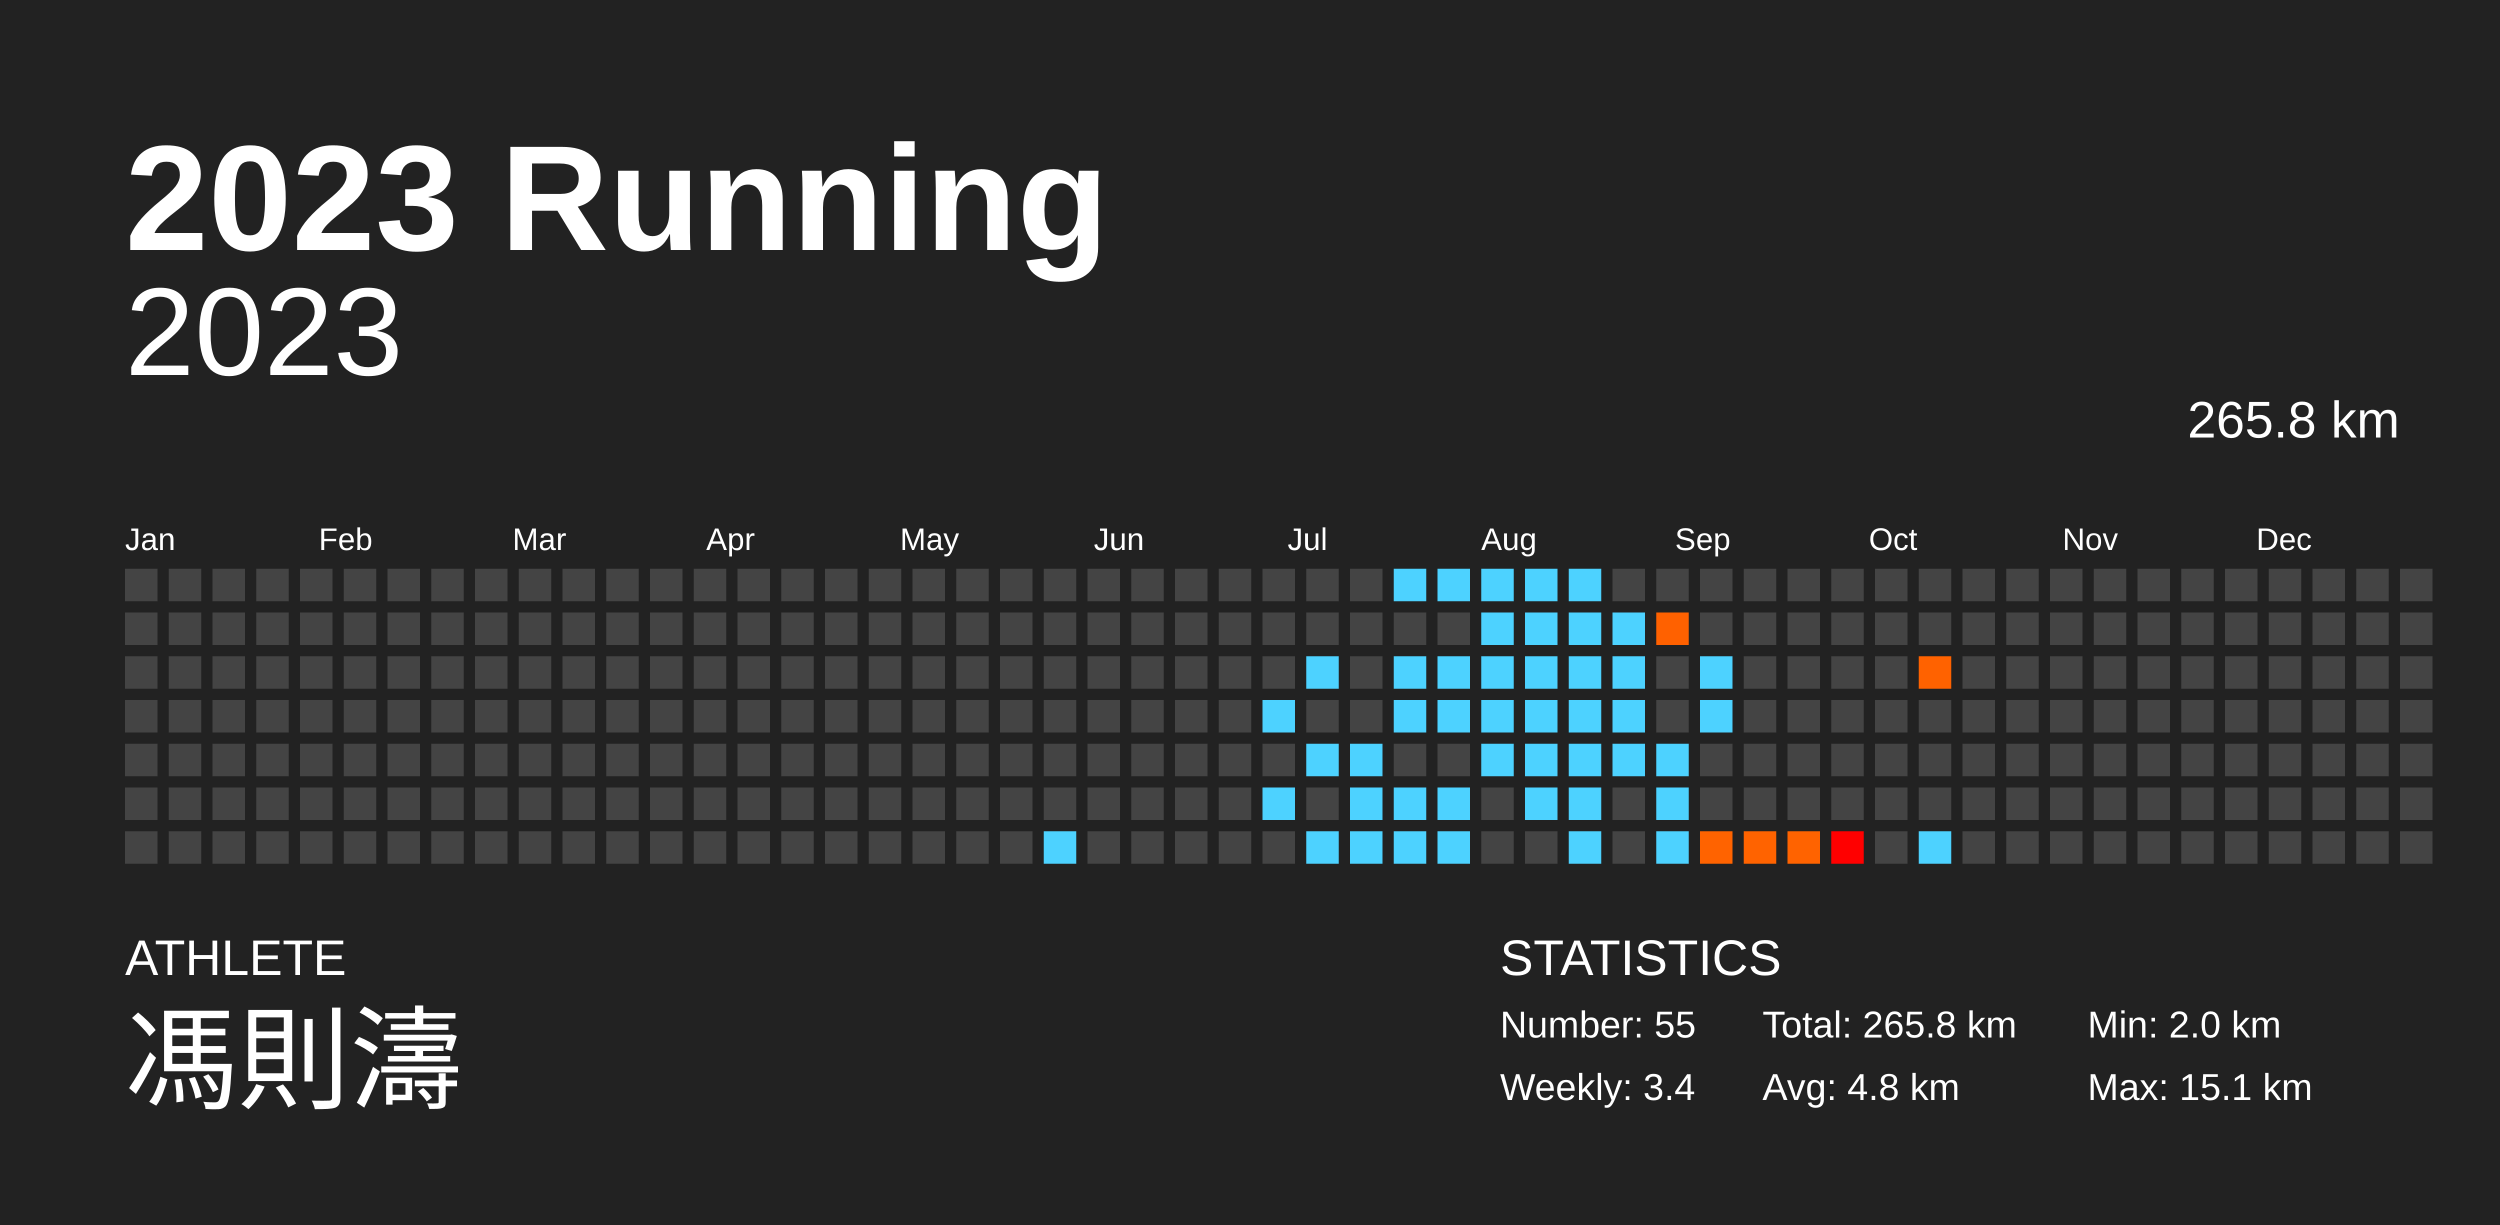
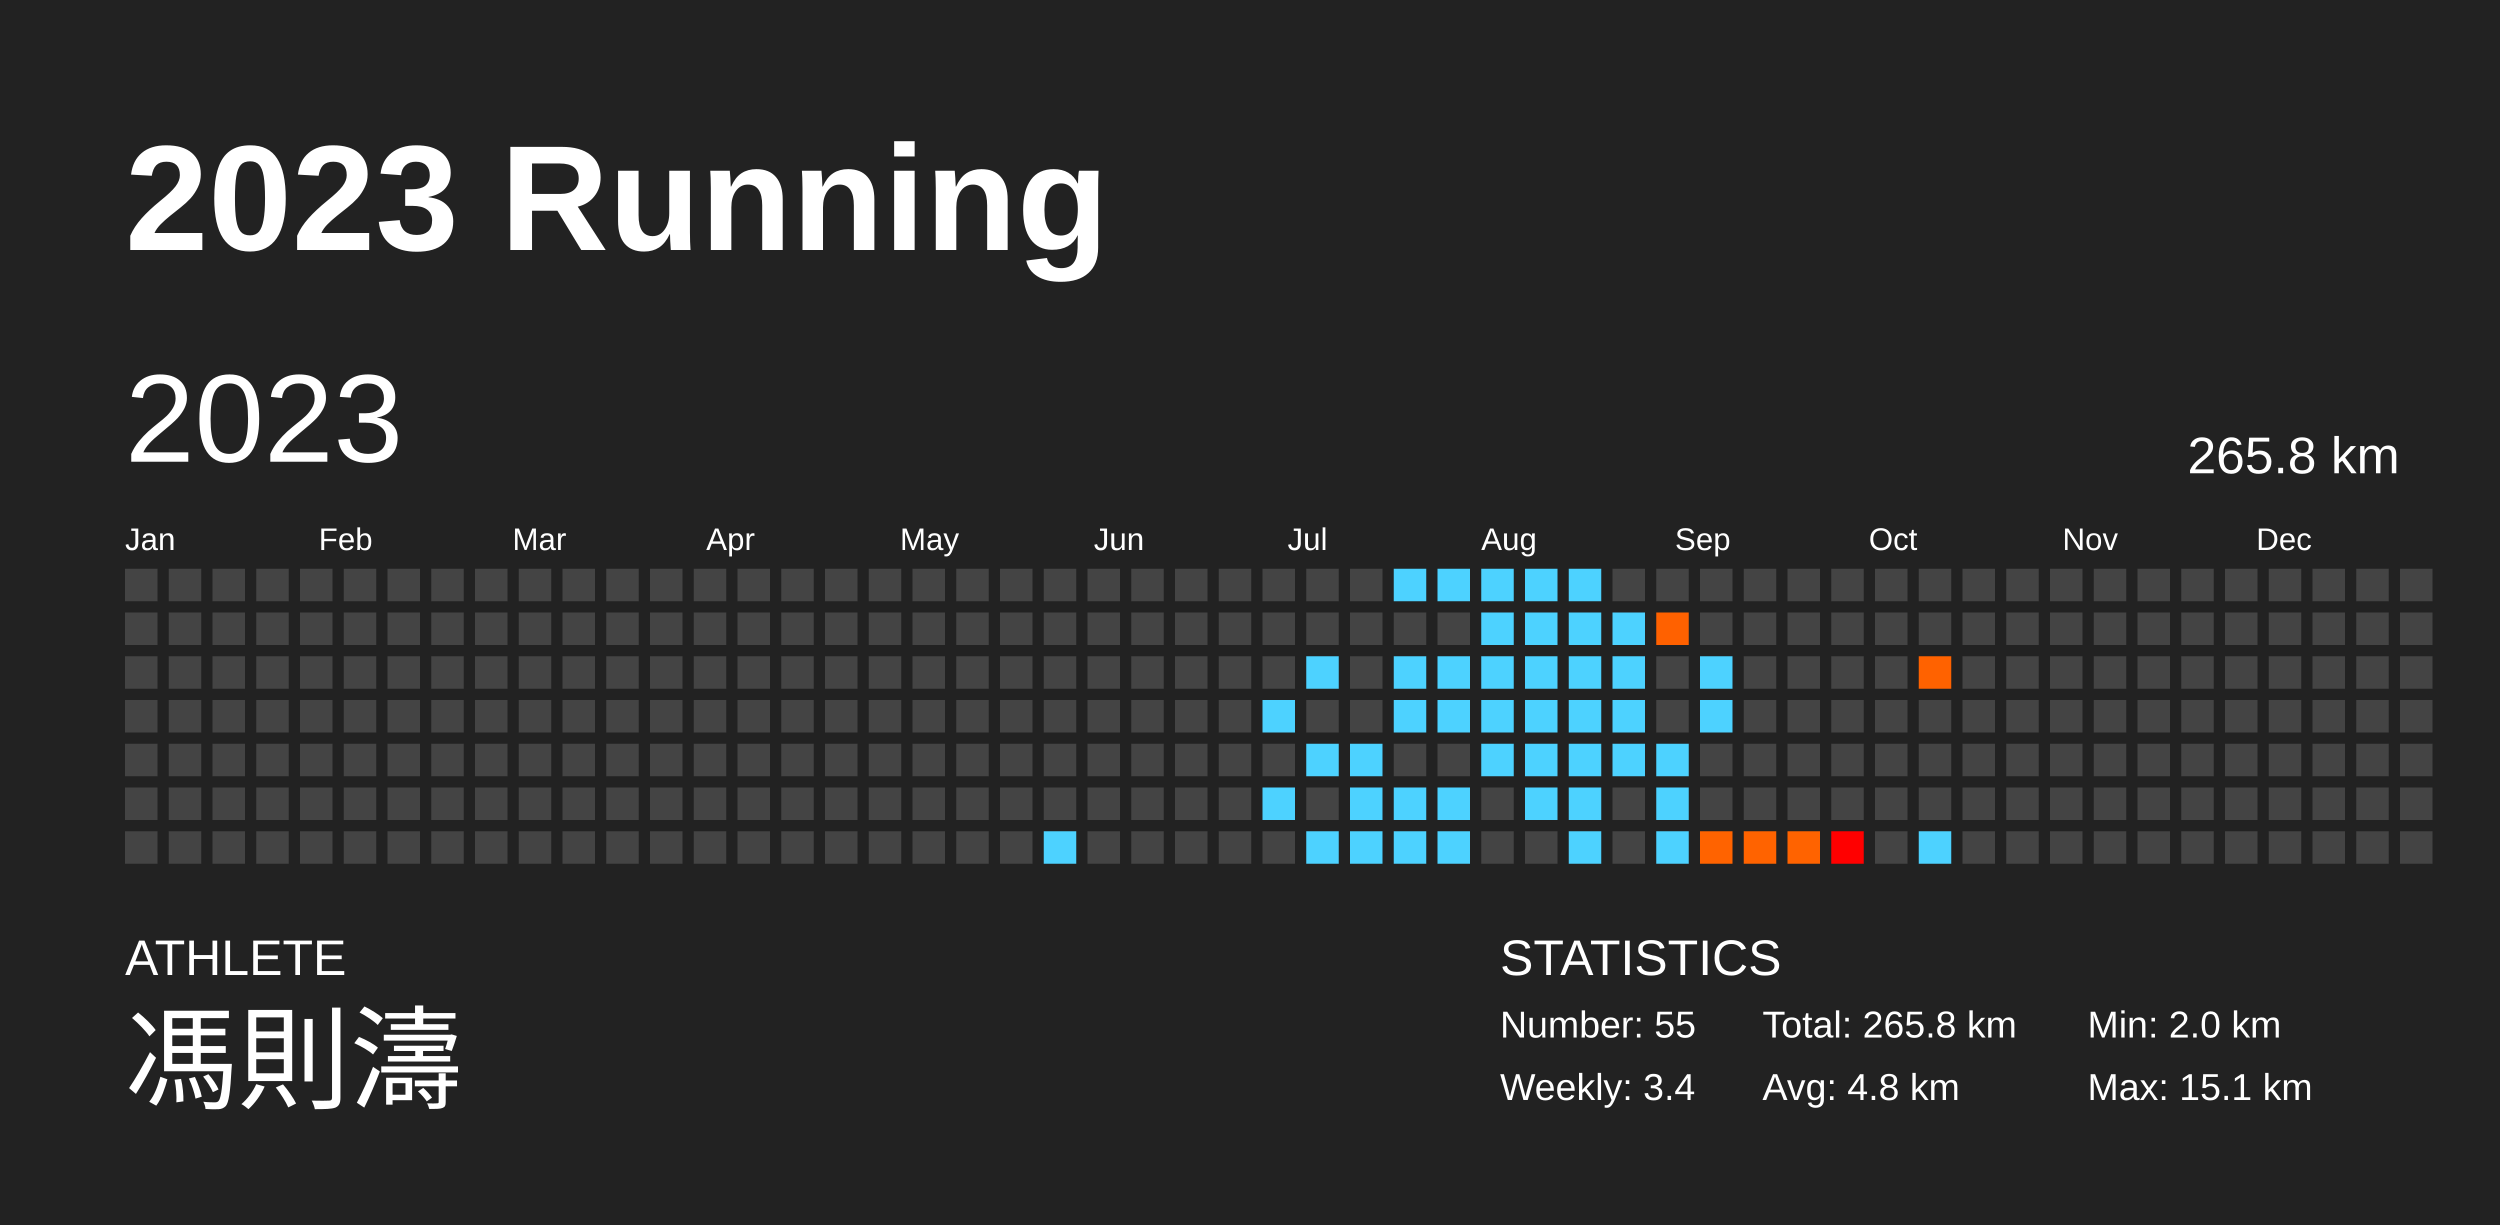
<svg xmlns="http://www.w3.org/2000/svg" baseProfile="full" height="98mm" version="1.1" viewBox="0,0,200,98" width="200mm">
  <defs />
  <rect fill="#222222" height="98" width="200" x="0" y="0" />
  <text fill="#FFFFFF" style="font-size:12px; font-family:Arial; font-weight:bold;" x="10" y="20">2023 Running</text>
  <text fill="#FFFFFF" style="font-size:4px; font-family:Arial" x="10" y="78">ATHLETE</text>
  <text fill="#FFFFFF" style="font-size:9px; font-family:Arial" x="10" y="88">馮則濤</text>
  <text fill="#FFFFFF" style="font-size:4px; font-family:Arial" x="120" y="78">STATISTICS</text>
  <text fill="#FFFFFF" style="font-size:3px; font-family:Arial" x="120" y="83">Number: 55</text>
  <text fill="#FFFFFF" style="font-size:3px; font-family:Arial" x="120" y="88">Weekly: 3.4</text>
  <text fill="#FFFFFF" style="font-size:3px; font-family:Arial" x="141" y="83">Total: 265.8 km</text>
  <text fill="#FFFFFF" style="font-size:3px; font-family:Arial" x="141" y="88">Avg: 4.8 km</text>
  <text fill="#FFFFFF" style="font-size:3px; font-family:Arial" x="167" y="83">Min: 2.0 km</text>
  <text fill="#FFFFFF" style="font-size:3px; font-family:Arial" x="167" y="88">Max: 15.1 km</text>
-   <text alignment-baseline="hanging" fill="#FFFFFF" style="font-size:10.0px; font-family:Arial;" x="10" y="30">2023</text>
-   <text alignment-baseline="hanging" fill="#FFFFFF" style="font-size:4.125px; font-family:Arial;" x="175" y="35">265.8 km</text>
+   <text dominant-baseline="hanging" fill="#FFFFFF" style="font-size:10.0px; font-family:Arial;" x="10" y="30">2023</text>
+   <text dominant-baseline="hanging" fill="#FFFFFF" style="font-size:4.125px; font-family:Arial;" x="175" y="35">265.8 km</text>
  <text fill="#FFFFFF" style="font-size:2.5px; font-family:Arial" x="10.0" y="44">Jan</text>
  <text fill="#FFFFFF" style="font-size:2.5px; font-family:Arial" x="25.5" y="44">Feb</text>
  <text fill="#FFFFFF" style="font-size:2.5px; font-family:Arial" x="41.0" y="44">Mar</text>
  <text fill="#FFFFFF" style="font-size:2.5px; font-family:Arial" x="56.5" y="44">Apr</text>
  <text fill="#FFFFFF" style="font-size:2.5px; font-family:Arial" x="72.0" y="44">May</text>
  <text fill="#FFFFFF" style="font-size:2.5px; font-family:Arial" x="87.5" y="44">Jun</text>
  <text fill="#FFFFFF" style="font-size:2.5px; font-family:Arial" x="103.0" y="44">Jul</text>
  <text fill="#FFFFFF" style="font-size:2.5px; font-family:Arial" x="118.5" y="44">Aug</text>
  <text fill="#FFFFFF" style="font-size:2.5px; font-family:Arial" x="134.0" y="44">Sep</text>
  <text fill="#FFFFFF" style="font-size:2.5px; font-family:Arial" x="149.5" y="44">Oct</text>
  <text fill="#FFFFFF" style="font-size:2.5px; font-family:Arial" x="165.0" y="44">Nov</text>
  <text fill="#FFFFFF" style="font-size:2.5px; font-family:Arial" x="180.5" y="44">Dec</text>
  <rect fill="#444444" height="2.6" width="2.6" x="10.0" y="45.5" />
  <rect fill="#444444" height="2.6" width="2.6" x="10.0" y="49.0" />
  <rect fill="#444444" height="2.6" width="2.6" x="10.0" y="52.5" />
  <rect fill="#444444" height="2.6" width="2.6" x="10.0" y="56.0" />
  <rect fill="#444444" height="2.6" width="2.6" x="10.0" y="59.5" />
  <rect fill="#444444" height="2.6" width="2.6" x="10.0" y="63.0" />
  <rect fill="#444444" height="2.6" width="2.6" x="10.0" y="66.5" />
  <rect fill="#444444" height="2.6" width="2.6" x="13.5" y="45.5" />
  <rect fill="#444444" height="2.6" width="2.6" x="13.5" y="49.0" />
  <rect fill="#444444" height="2.6" width="2.6" x="13.5" y="52.5" />
  <rect fill="#444444" height="2.6" width="2.6" x="13.5" y="56.0" />
  <rect fill="#444444" height="2.6" width="2.6" x="13.5" y="59.5" />
  <rect fill="#444444" height="2.6" width="2.6" x="13.5" y="63.0" />
  <rect fill="#444444" height="2.6" width="2.6" x="13.5" y="66.5" />
  <rect fill="#444444" height="2.6" width="2.6" x="17.0" y="45.5" />
  <rect fill="#444444" height="2.6" width="2.6" x="17.0" y="49.0" />
  <rect fill="#444444" height="2.6" width="2.6" x="17.0" y="52.5" />
  <rect fill="#444444" height="2.6" width="2.6" x="17.0" y="56.0" />
  <rect fill="#444444" height="2.6" width="2.6" x="17.0" y="59.5" />
  <rect fill="#444444" height="2.6" width="2.6" x="17.0" y="63.0" />
  <rect fill="#444444" height="2.6" width="2.6" x="17.0" y="66.5" />
  <rect fill="#444444" height="2.6" width="2.6" x="20.5" y="45.5" />
  <rect fill="#444444" height="2.6" width="2.6" x="20.5" y="49.0" />
  <rect fill="#444444" height="2.6" width="2.6" x="20.5" y="52.5" />
  <rect fill="#444444" height="2.6" width="2.6" x="20.5" y="56.0" />
  <rect fill="#444444" height="2.6" width="2.6" x="20.5" y="59.5" />
  <rect fill="#444444" height="2.6" width="2.6" x="20.5" y="63.0" />
  <rect fill="#444444" height="2.6" width="2.6" x="20.5" y="66.5" />
  <rect fill="#444444" height="2.6" width="2.6" x="24.0" y="45.5" />
  <rect fill="#444444" height="2.6" width="2.6" x="24.0" y="49.0" />
  <rect fill="#444444" height="2.6" width="2.6" x="24.0" y="52.5" />
  <rect fill="#444444" height="2.6" width="2.6" x="24.0" y="56.0" />
  <rect fill="#444444" height="2.6" width="2.6" x="24.0" y="59.5" />
  <rect fill="#444444" height="2.6" width="2.6" x="24.0" y="63.0" />
  <rect fill="#444444" height="2.6" width="2.6" x="24.0" y="66.5" />
  <rect fill="#444444" height="2.6" width="2.6" x="27.5" y="45.5" />
  <rect fill="#444444" height="2.6" width="2.6" x="27.5" y="49.0" />
  <rect fill="#444444" height="2.6" width="2.6" x="27.5" y="52.5" />
  <rect fill="#444444" height="2.6" width="2.6" x="27.5" y="56.0" />
  <rect fill="#444444" height="2.6" width="2.6" x="27.5" y="59.5" />
  <rect fill="#444444" height="2.6" width="2.6" x="27.5" y="63.0" />
  <rect fill="#444444" height="2.6" width="2.6" x="27.5" y="66.5" />
  <rect fill="#444444" height="2.6" width="2.6" x="31.0" y="45.5" />
  <rect fill="#444444" height="2.6" width="2.6" x="31.0" y="49.0" />
  <rect fill="#444444" height="2.6" width="2.6" x="31.0" y="52.5" />
  <rect fill="#444444" height="2.6" width="2.6" x="31.0" y="56.0" />
  <rect fill="#444444" height="2.6" width="2.6" x="31.0" y="59.5" />
  <rect fill="#444444" height="2.6" width="2.6" x="31.0" y="63.0" />
  <rect fill="#444444" height="2.6" width="2.6" x="31.0" y="66.5" />
  <rect fill="#444444" height="2.6" width="2.6" x="34.5" y="45.5" />
  <rect fill="#444444" height="2.6" width="2.6" x="34.5" y="49.0" />
  <rect fill="#444444" height="2.6" width="2.6" x="34.5" y="52.5" />
  <rect fill="#444444" height="2.6" width="2.6" x="34.5" y="56.0" />
  <rect fill="#444444" height="2.6" width="2.6" x="34.5" y="59.5" />
  <rect fill="#444444" height="2.6" width="2.6" x="34.5" y="63.0" />
  <rect fill="#444444" height="2.6" width="2.6" x="34.5" y="66.5" />
  <rect fill="#444444" height="2.6" width="2.6" x="38.0" y="45.5" />
  <rect fill="#444444" height="2.6" width="2.6" x="38.0" y="49.0" />
  <rect fill="#444444" height="2.6" width="2.6" x="38.0" y="52.5" />
  <rect fill="#444444" height="2.6" width="2.6" x="38.0" y="56.0" />
  <rect fill="#444444" height="2.6" width="2.6" x="38.0" y="59.5" />
  <rect fill="#444444" height="2.6" width="2.6" x="38.0" y="63.0" />
  <rect fill="#444444" height="2.6" width="2.6" x="38.0" y="66.5" />
  <rect fill="#444444" height="2.6" width="2.6" x="41.5" y="45.5" />
  <rect fill="#444444" height="2.6" width="2.6" x="41.5" y="49.0" />
  <rect fill="#444444" height="2.6" width="2.6" x="41.5" y="52.5" />
  <rect fill="#444444" height="2.6" width="2.6" x="41.5" y="56.0" />
  <rect fill="#444444" height="2.6" width="2.6" x="41.5" y="59.5" />
  <rect fill="#444444" height="2.6" width="2.6" x="41.5" y="63.0" />
  <rect fill="#444444" height="2.6" width="2.6" x="41.5" y="66.5" />
  <rect fill="#444444" height="2.6" width="2.6" x="45.0" y="45.5" />
  <rect fill="#444444" height="2.6" width="2.6" x="45.0" y="49.0" />
  <rect fill="#444444" height="2.6" width="2.6" x="45.0" y="52.5" />
  <rect fill="#444444" height="2.6" width="2.6" x="45.0" y="56.0" />
  <rect fill="#444444" height="2.6" width="2.6" x="45.0" y="59.5" />
  <rect fill="#444444" height="2.6" width="2.6" x="45.0" y="63.0" />
  <rect fill="#444444" height="2.6" width="2.6" x="45.0" y="66.5" />
  <rect fill="#444444" height="2.6" width="2.6" x="48.5" y="45.5" />
  <rect fill="#444444" height="2.6" width="2.6" x="48.5" y="49.0" />
  <rect fill="#444444" height="2.6" width="2.6" x="48.5" y="52.5" />
  <rect fill="#444444" height="2.6" width="2.6" x="48.5" y="56.0" />
  <rect fill="#444444" height="2.6" width="2.6" x="48.5" y="59.5" />
  <rect fill="#444444" height="2.6" width="2.6" x="48.5" y="63.0" />
  <rect fill="#444444" height="2.6" width="2.6" x="48.5" y="66.5" />
  <rect fill="#444444" height="2.6" width="2.6" x="52.0" y="45.5" />
  <rect fill="#444444" height="2.6" width="2.6" x="52.0" y="49.0" />
  <rect fill="#444444" height="2.6" width="2.6" x="52.0" y="52.5" />
  <rect fill="#444444" height="2.6" width="2.6" x="52.0" y="56.0" />
  <rect fill="#444444" height="2.6" width="2.6" x="52.0" y="59.5" />
  <rect fill="#444444" height="2.6" width="2.6" x="52.0" y="63.0" />
  <rect fill="#444444" height="2.6" width="2.6" x="52.0" y="66.5" />
  <rect fill="#444444" height="2.6" width="2.6" x="55.5" y="45.5" />
  <rect fill="#444444" height="2.6" width="2.6" x="55.5" y="49.0" />
  <rect fill="#444444" height="2.6" width="2.6" x="55.5" y="52.5" />
  <rect fill="#444444" height="2.6" width="2.6" x="55.5" y="56.0" />
  <rect fill="#444444" height="2.6" width="2.6" x="55.5" y="59.5" />
  <rect fill="#444444" height="2.6" width="2.6" x="55.5" y="63.0" />
  <rect fill="#444444" height="2.6" width="2.6" x="55.5" y="66.5" />
  <rect fill="#444444" height="2.6" width="2.6" x="59.0" y="45.5" />
  <rect fill="#444444" height="2.6" width="2.6" x="59.0" y="49.0" />
  <rect fill="#444444" height="2.6" width="2.6" x="59.0" y="52.5" />
  <rect fill="#444444" height="2.6" width="2.6" x="59.0" y="56.0" />
  <rect fill="#444444" height="2.6" width="2.6" x="59.0" y="59.5" />
  <rect fill="#444444" height="2.6" width="2.6" x="59.0" y="63.0" />
  <rect fill="#444444" height="2.6" width="2.6" x="59.0" y="66.5" />
  <rect fill="#444444" height="2.6" width="2.6" x="62.5" y="45.5" />
  <rect fill="#444444" height="2.6" width="2.6" x="62.5" y="49.0" />
  <rect fill="#444444" height="2.6" width="2.6" x="62.5" y="52.5" />
  <rect fill="#444444" height="2.6" width="2.6" x="62.5" y="56.0" />
  <rect fill="#444444" height="2.6" width="2.6" x="62.5" y="59.5" />
  <rect fill="#444444" height="2.6" width="2.6" x="62.5" y="63.0" />
  <rect fill="#444444" height="2.6" width="2.6" x="62.5" y="66.5" />
  <rect fill="#444444" height="2.6" width="2.6" x="66.0" y="45.5" />
  <rect fill="#444444" height="2.6" width="2.6" x="66.0" y="49.0" />
  <rect fill="#444444" height="2.6" width="2.6" x="66.0" y="52.5" />
  <rect fill="#444444" height="2.6" width="2.6" x="66.0" y="56.0" />
  <rect fill="#444444" height="2.6" width="2.6" x="66.0" y="59.5" />
  <rect fill="#444444" height="2.6" width="2.6" x="66.0" y="63.0" />
  <rect fill="#444444" height="2.6" width="2.6" x="66.0" y="66.5" />
  <rect fill="#444444" height="2.6" width="2.6" x="69.5" y="45.5" />
  <rect fill="#444444" height="2.6" width="2.6" x="69.5" y="49.0" />
  <rect fill="#444444" height="2.6" width="2.6" x="69.5" y="52.5" />
  <rect fill="#444444" height="2.6" width="2.6" x="69.5" y="56.0" />
  <rect fill="#444444" height="2.6" width="2.6" x="69.5" y="59.5" />
  <rect fill="#444444" height="2.6" width="2.6" x="69.5" y="63.0" />
  <rect fill="#444444" height="2.6" width="2.6" x="69.5" y="66.5" />
  <rect fill="#444444" height="2.6" width="2.6" x="73.0" y="45.5" />
  <rect fill="#444444" height="2.6" width="2.6" x="73.0" y="49.0" />
  <rect fill="#444444" height="2.6" width="2.6" x="73.0" y="52.5" />
  <rect fill="#444444" height="2.6" width="2.6" x="73.0" y="56.0" />
  <rect fill="#444444" height="2.6" width="2.6" x="73.0" y="59.5" />
  <rect fill="#444444" height="2.6" width="2.6" x="73.0" y="63.0" />
  <rect fill="#444444" height="2.6" width="2.6" x="73.0" y="66.5" />
  <rect fill="#444444" height="2.6" width="2.6" x="76.5" y="45.5" />
  <rect fill="#444444" height="2.6" width="2.6" x="76.5" y="49.0" />
  <rect fill="#444444" height="2.6" width="2.6" x="76.5" y="52.5" />
  <rect fill="#444444" height="2.6" width="2.6" x="76.5" y="56.0" />
  <rect fill="#444444" height="2.6" width="2.6" x="76.5" y="59.5" />
  <rect fill="#444444" height="2.6" width="2.6" x="76.5" y="63.0" />
  <rect fill="#444444" height="2.6" width="2.6" x="76.5" y="66.5" />
  <rect fill="#444444" height="2.6" width="2.6" x="80.0" y="45.5" />
  <rect fill="#444444" height="2.6" width="2.6" x="80.0" y="49.0" />
  <rect fill="#444444" height="2.6" width="2.6" x="80.0" y="52.5" />
  <rect fill="#444444" height="2.6" width="2.6" x="80.0" y="56.0" />
  <rect fill="#444444" height="2.6" width="2.6" x="80.0" y="59.5" />
  <rect fill="#444444" height="2.6" width="2.6" x="80.0" y="63.0" />
  <rect fill="#444444" height="2.6" width="2.6" x="80.0" y="66.5" />
  <rect fill="#444444" height="2.6" width="2.6" x="83.5" y="45.5" />
  <rect fill="#444444" height="2.6" width="2.6" x="83.5" y="49.0" />
  <rect fill="#444444" height="2.6" width="2.6" x="83.5" y="52.5" />
  <rect fill="#444444" height="2.6" width="2.6" x="83.5" y="56.0" />
  <rect fill="#444444" height="2.6" width="2.6" x="83.5" y="59.5" />
  <rect fill="#444444" height="2.6" width="2.6" x="83.5" y="63.0" />
  <rect fill="#4dd2ff" height="2.6" width="2.6" x="83.5" y="66.5" />
  <rect fill="#444444" height="2.6" width="2.6" x="87.0" y="45.5" />
  <rect fill="#444444" height="2.6" width="2.6" x="87.0" y="49.0" />
  <rect fill="#444444" height="2.6" width="2.6" x="87.0" y="52.5" />
  <rect fill="#444444" height="2.6" width="2.6" x="87.0" y="56.0" />
  <rect fill="#444444" height="2.6" width="2.6" x="87.0" y="59.5" />
  <rect fill="#444444" height="2.6" width="2.6" x="87.0" y="63.0" />
  <rect fill="#444444" height="2.6" width="2.6" x="87.0" y="66.5" />
  <rect fill="#444444" height="2.6" width="2.6" x="90.5" y="45.5" />
  <rect fill="#444444" height="2.6" width="2.6" x="90.5" y="49.0" />
  <rect fill="#444444" height="2.6" width="2.6" x="90.5" y="52.5" />
  <rect fill="#444444" height="2.6" width="2.6" x="90.5" y="56.0" />
  <rect fill="#444444" height="2.6" width="2.6" x="90.5" y="59.5" />
  <rect fill="#444444" height="2.6" width="2.6" x="90.5" y="63.0" />
  <rect fill="#444444" height="2.6" width="2.6" x="90.5" y="66.5" />
  <rect fill="#444444" height="2.6" width="2.6" x="94.0" y="45.5" />
  <rect fill="#444444" height="2.6" width="2.6" x="94.0" y="49.0" />
  <rect fill="#444444" height="2.6" width="2.6" x="94.0" y="52.5" />
  <rect fill="#444444" height="2.6" width="2.6" x="94.0" y="56.0" />
  <rect fill="#444444" height="2.6" width="2.6" x="94.0" y="59.5" />
  <rect fill="#444444" height="2.6" width="2.6" x="94.0" y="63.0" />
  <rect fill="#444444" height="2.6" width="2.6" x="94.0" y="66.5" />
  <rect fill="#444444" height="2.6" width="2.6" x="97.5" y="45.5" />
  <rect fill="#444444" height="2.6" width="2.6" x="97.5" y="49.0" />
  <rect fill="#444444" height="2.6" width="2.6" x="97.5" y="52.5" />
  <rect fill="#444444" height="2.6" width="2.6" x="97.5" y="56.0" />
  <rect fill="#444444" height="2.6" width="2.6" x="97.5" y="59.5" />
  <rect fill="#444444" height="2.6" width="2.6" x="97.5" y="63.0" />
  <rect fill="#444444" height="2.6" width="2.6" x="97.5" y="66.5" />
  <rect fill="#444444" height="2.6" width="2.6" x="101.0" y="45.5" />
  <rect fill="#444444" height="2.6" width="2.6" x="101.0" y="49.0" />
  <rect fill="#444444" height="2.6" width="2.6" x="101.0" y="52.5" />
  <rect fill="#4dd2ff" height="2.6" width="2.6" x="101.0" y="56.0" />
  <rect fill="#444444" height="2.6" width="2.6" x="101.0" y="59.5" />
  <rect fill="#4dd2ff" height="2.6" width="2.6" x="101.0" y="63.0" />
  <rect fill="#444444" height="2.6" width="2.6" x="101.0" y="66.5" />
  <rect fill="#444444" height="2.6" width="2.6" x="104.5" y="45.5" />
  <rect fill="#444444" height="2.6" width="2.6" x="104.5" y="49.0" />
  <rect fill="#4dd2ff" height="2.6" width="2.6" x="104.5" y="52.5" />
  <rect fill="#444444" height="2.6" width="2.6" x="104.5" y="56.0" />
  <rect fill="#4dd2ff" height="2.6" width="2.6" x="104.5" y="59.5" />
  <rect fill="#444444" height="2.6" width="2.6" x="104.5" y="63.0" />
  <rect fill="#4dd2ff" height="2.6" width="2.6" x="104.5" y="66.5" />
  <rect fill="#444444" height="2.6" width="2.6" x="108.0" y="45.5" />
  <rect fill="#444444" height="2.6" width="2.6" x="108.0" y="49.0" />
  <rect fill="#444444" height="2.6" width="2.6" x="108.0" y="52.5" />
  <rect fill="#444444" height="2.6" width="2.6" x="108.0" y="56.0" />
  <rect fill="#4dd2ff" height="2.6" width="2.6" x="108.0" y="59.5" />
  <rect fill="#4dd2ff" height="2.6" width="2.6" x="108.0" y="63.0" />
  <rect fill="#4dd2ff" height="2.6" width="2.6" x="108.0" y="66.5" />
  <rect fill="#4dd2ff" height="2.6" width="2.6" x="111.5" y="45.5" />
  <rect fill="#444444" height="2.6" width="2.6" x="111.5" y="49.0" />
  <rect fill="#4dd2ff" height="2.6" width="2.6" x="111.5" y="52.5" />
  <rect fill="#4dd2ff" height="2.6" width="2.6" x="111.5" y="56.0" />
  <rect fill="#444444" height="2.6" width="2.6" x="111.5" y="59.5" />
  <rect fill="#4dd2ff" height="2.6" width="2.6" x="111.5" y="63.0" />
  <rect fill="#4dd2ff" height="2.6" width="2.6" x="111.5" y="66.5" />
  <rect fill="#4dd2ff" height="2.6" width="2.6" x="115.0" y="45.5" />
  <rect fill="#444444" height="2.6" width="2.6" x="115.0" y="49.0" />
  <rect fill="#4dd2ff" height="2.6" width="2.6" x="115.0" y="52.5" />
  <rect fill="#4dd2ff" height="2.6" width="2.6" x="115.0" y="56.0" />
  <rect fill="#444444" height="2.6" width="2.6" x="115.0" y="59.5" />
  <rect fill="#4dd2ff" height="2.6" width="2.6" x="115.0" y="63.0" />
  <rect fill="#4dd2ff" height="2.6" width="2.6" x="115.0" y="66.5" />
  <rect fill="#4dd2ff" height="2.6" width="2.6" x="118.5" y="45.5" />
  <rect fill="#4dd2ff" height="2.6" width="2.6" x="118.5" y="49.0" />
  <rect fill="#4dd2ff" height="2.6" width="2.6" x="118.5" y="52.5" />
  <rect fill="#4dd2ff" height="2.6" width="2.6" x="118.5" y="56.0" />
  <rect fill="#4dd2ff" height="2.6" width="2.6" x="118.5" y="59.5" />
  <rect fill="#444444" height="2.6" width="2.6" x="118.5" y="63.0" />
  <rect fill="#444444" height="2.6" width="2.6" x="118.5" y="66.5" />
  <rect fill="#4dd2ff" height="2.6" width="2.6" x="122.0" y="45.5" />
  <rect fill="#4dd2ff" height="2.6" width="2.6" x="122.0" y="49.0" />
  <rect fill="#4dd2ff" height="2.6" width="2.6" x="122.0" y="52.5" />
  <rect fill="#4dd2ff" height="2.6" width="2.6" x="122.0" y="56.0" />
  <rect fill="#4dd2ff" height="2.6" width="2.6" x="122.0" y="59.5" />
  <rect fill="#4dd2ff" height="2.6" width="2.6" x="122.0" y="63.0" />
  <rect fill="#444444" height="2.6" width="2.6" x="122.0" y="66.5" />
  <rect fill="#4dd2ff" height="2.6" width="2.6" x="125.5" y="45.5" />
  <rect fill="#4dd2ff" height="2.6" width="2.6" x="125.5" y="49.0" />
  <rect fill="#4dd2ff" height="2.6" width="2.6" x="125.5" y="52.5" />
  <rect fill="#4dd2ff" height="2.6" width="2.6" x="125.5" y="56.0" />
  <rect fill="#4dd2ff" height="2.6" width="2.6" x="125.5" y="59.5" />
  <rect fill="#4dd2ff" height="2.6" width="2.6" x="125.5" y="63.0" />
  <rect fill="#4dd2ff" height="2.6" width="2.6" x="125.5" y="66.5" />
  <rect fill="#444444" height="2.6" width="2.6" x="129.0" y="45.5" />
  <rect fill="#4dd2ff" height="2.6" width="2.6" x="129.0" y="49.0" />
  <rect fill="#4dd2ff" height="2.6" width="2.6" x="129.0" y="52.5" />
  <rect fill="#4dd2ff" height="2.6" width="2.6" x="129.0" y="56.0" />
  <rect fill="#4dd2ff" height="2.6" width="2.6" x="129.0" y="59.5" />
  <rect fill="#444444" height="2.6" width="2.6" x="129.0" y="63.0" />
  <rect fill="#444444" height="2.6" width="2.6" x="129.0" y="66.5" />
  <rect fill="#444444" height="2.6" width="2.6" x="132.5" y="45.5" />
  <rect fill="#ff6100" height="2.6" width="2.6" x="132.5" y="49.0" />
  <rect fill="#444444" height="2.6" width="2.6" x="132.5" y="52.5" />
  <rect fill="#444444" height="2.6" width="2.6" x="132.5" y="56.0" />
  <rect fill="#4dd2ff" height="2.6" width="2.6" x="132.5" y="59.5" />
  <rect fill="#4dd2ff" height="2.6" width="2.6" x="132.5" y="63.0" />
  <rect fill="#4dd2ff" height="2.6" width="2.6" x="132.5" y="66.5" />
  <rect fill="#444444" height="2.6" width="2.6" x="136.0" y="45.5" />
  <rect fill="#444444" height="2.6" width="2.6" x="136.0" y="49.0" />
  <rect fill="#4dd2ff" height="2.6" width="2.6" x="136.0" y="52.5" />
  <rect fill="#4dd2ff" height="2.6" width="2.6" x="136.0" y="56.0" />
  <rect fill="#444444" height="2.6" width="2.6" x="136.0" y="59.5" />
  <rect fill="#444444" height="2.6" width="2.6" x="136.0" y="63.0" />
  <rect fill="#ff6300" height="2.6" width="2.6" x="136.0" y="66.5" />
  <rect fill="#444444" height="2.6" width="2.6" x="139.5" y="45.5" />
  <rect fill="#444444" height="2.6" width="2.6" x="139.5" y="49.0" />
  <rect fill="#444444" height="2.6" width="2.6" x="139.5" y="52.5" />
  <rect fill="#444444" height="2.6" width="2.6" x="139.5" y="56.0" />
  <rect fill="#444444" height="2.6" width="2.6" x="139.5" y="59.5" />
  <rect fill="#444444" height="2.6" width="2.6" x="139.5" y="63.0" />
  <rect fill="#ff6300" height="2.6" width="2.6" x="139.5" y="66.5" />
  <rect fill="#444444" height="2.6" width="2.6" x="143.0" y="45.5" />
  <rect fill="#444444" height="2.6" width="2.6" x="143.0" y="49.0" />
  <rect fill="#444444" height="2.6" width="2.6" x="143.0" y="52.5" />
  <rect fill="#444444" height="2.6" width="2.6" x="143.0" y="56.0" />
  <rect fill="#444444" height="2.6" width="2.6" x="143.0" y="59.5" />
  <rect fill="#444444" height="2.6" width="2.6" x="143.0" y="63.0" />
  <rect fill="#ff6300" height="2.6" width="2.6" x="143.0" y="66.5" />
  <rect fill="#444444" height="2.6" width="2.6" x="146.5" y="45.5" />
  <rect fill="#444444" height="2.6" width="2.6" x="146.5" y="49.0" />
  <rect fill="#444444" height="2.6" width="2.6" x="146.5" y="52.5" />
  <rect fill="#444444" height="2.6" width="2.6" x="146.5" y="56.0" />
  <rect fill="#444444" height="2.6" width="2.6" x="146.5" y="59.5" />
  <rect fill="#444444" height="2.6" width="2.6" x="146.5" y="63.0" />
  <rect fill="#ff0000" height="2.6" width="2.6" x="146.5" y="66.5" />
  <rect fill="#444444" height="2.6" width="2.6" x="150.0" y="45.5" />
  <rect fill="#444444" height="2.6" width="2.6" x="150.0" y="49.0" />
  <rect fill="#444444" height="2.6" width="2.6" x="150.0" y="52.5" />
  <rect fill="#444444" height="2.6" width="2.6" x="150.0" y="56.0" />
  <rect fill="#444444" height="2.6" width="2.6" x="150.0" y="59.5" />
  <rect fill="#444444" height="2.6" width="2.6" x="150.0" y="63.0" />
  <rect fill="#444444" height="2.6" width="2.6" x="150.0" y="66.5" />
  <rect fill="#444444" height="2.6" width="2.6" x="153.5" y="45.5" />
  <rect fill="#444444" height="2.6" width="2.6" x="153.5" y="49.0" />
  <rect fill="#ff6200" height="2.6" width="2.6" x="153.5" y="52.5" />
  <rect fill="#444444" height="2.6" width="2.6" x="153.5" y="56.0" />
  <rect fill="#444444" height="2.6" width="2.6" x="153.5" y="59.5" />
  <rect fill="#444444" height="2.6" width="2.6" x="153.5" y="63.0" />
  <rect fill="#4dd2ff" height="2.6" width="2.6" x="153.5" y="66.5" />
  <rect fill="#444444" height="2.6" width="2.6" x="157.0" y="45.5" />
  <rect fill="#444444" height="2.6" width="2.6" x="157.0" y="49.0" />
  <rect fill="#444444" height="2.6" width="2.6" x="157.0" y="52.5" />
  <rect fill="#444444" height="2.6" width="2.6" x="157.0" y="56.0" />
  <rect fill="#444444" height="2.6" width="2.6" x="157.0" y="59.5" />
  <rect fill="#444444" height="2.6" width="2.6" x="157.0" y="63.0" />
  <rect fill="#444444" height="2.6" width="2.6" x="157.0" y="66.5" />
  <rect fill="#444444" height="2.6" width="2.6" x="160.5" y="45.5" />
  <rect fill="#444444" height="2.6" width="2.6" x="160.5" y="49.0" />
  <rect fill="#444444" height="2.6" width="2.6" x="160.5" y="52.5" />
  <rect fill="#444444" height="2.6" width="2.6" x="160.5" y="56.0" />
  <rect fill="#444444" height="2.6" width="2.6" x="160.5" y="59.5" />
  <rect fill="#444444" height="2.6" width="2.6" x="160.5" y="63.0" />
  <rect fill="#444444" height="2.6" width="2.6" x="160.5" y="66.5" />
  <rect fill="#444444" height="2.6" width="2.6" x="164.0" y="45.5" />
  <rect fill="#444444" height="2.6" width="2.6" x="164.0" y="49.0" />
  <rect fill="#444444" height="2.6" width="2.6" x="164.0" y="52.5" />
  <rect fill="#444444" height="2.6" width="2.6" x="164.0" y="56.0" />
  <rect fill="#444444" height="2.6" width="2.6" x="164.0" y="59.5" />
  <rect fill="#444444" height="2.6" width="2.6" x="164.0" y="63.0" />
  <rect fill="#444444" height="2.6" width="2.6" x="164.0" y="66.5" />
  <rect fill="#444444" height="2.6" width="2.6" x="167.5" y="45.5" />
  <rect fill="#444444" height="2.6" width="2.6" x="167.5" y="49.0" />
  <rect fill="#444444" height="2.6" width="2.6" x="167.5" y="52.5" />
  <rect fill="#444444" height="2.6" width="2.6" x="167.5" y="56.0" />
  <rect fill="#444444" height="2.6" width="2.6" x="167.5" y="59.5" />
  <rect fill="#444444" height="2.6" width="2.6" x="167.5" y="63.0" />
  <rect fill="#444444" height="2.6" width="2.6" x="167.5" y="66.5" />
  <rect fill="#444444" height="2.6" width="2.6" x="171.0" y="45.5" />
  <rect fill="#444444" height="2.6" width="2.6" x="171.0" y="49.0" />
  <rect fill="#444444" height="2.6" width="2.6" x="171.0" y="52.5" />
  <rect fill="#444444" height="2.6" width="2.6" x="171.0" y="56.0" />
  <rect fill="#444444" height="2.6" width="2.6" x="171.0" y="59.5" />
  <rect fill="#444444" height="2.6" width="2.6" x="171.0" y="63.0" />
  <rect fill="#444444" height="2.6" width="2.6" x="171.0" y="66.5" />
  <rect fill="#444444" height="2.6" width="2.6" x="174.5" y="45.5" />
  <rect fill="#444444" height="2.6" width="2.6" x="174.5" y="49.0" />
  <rect fill="#444444" height="2.6" width="2.6" x="174.5" y="52.5" />
  <rect fill="#444444" height="2.6" width="2.6" x="174.5" y="56.0" />
  <rect fill="#444444" height="2.6" width="2.6" x="174.5" y="59.5" />
  <rect fill="#444444" height="2.6" width="2.6" x="174.5" y="63.0" />
  <rect fill="#444444" height="2.6" width="2.6" x="174.5" y="66.5" />
  <rect fill="#444444" height="2.6" width="2.6" x="178.0" y="45.5" />
  <rect fill="#444444" height="2.6" width="2.6" x="178.0" y="49.0" />
  <rect fill="#444444" height="2.6" width="2.6" x="178.0" y="52.5" />
  <rect fill="#444444" height="2.6" width="2.6" x="178.0" y="56.0" />
  <rect fill="#444444" height="2.6" width="2.6" x="178.0" y="59.5" />
  <rect fill="#444444" height="2.6" width="2.6" x="178.0" y="63.0" />
  <rect fill="#444444" height="2.6" width="2.6" x="178.0" y="66.5" />
  <rect fill="#444444" height="2.6" width="2.6" x="181.5" y="45.5" />
  <rect fill="#444444" height="2.6" width="2.6" x="181.5" y="49.0" />
  <rect fill="#444444" height="2.6" width="2.6" x="181.5" y="52.5" />
  <rect fill="#444444" height="2.6" width="2.6" x="181.5" y="56.0" />
  <rect fill="#444444" height="2.6" width="2.6" x="181.5" y="59.5" />
  <rect fill="#444444" height="2.6" width="2.6" x="181.5" y="63.0" />
  <rect fill="#444444" height="2.6" width="2.6" x="181.5" y="66.5" />
  <rect fill="#444444" height="2.6" width="2.6" x="185.0" y="45.5" />
  <rect fill="#444444" height="2.6" width="2.6" x="185.0" y="49.0" />
  <rect fill="#444444" height="2.6" width="2.6" x="185.0" y="52.5" />
  <rect fill="#444444" height="2.6" width="2.6" x="185.0" y="56.0" />
  <rect fill="#444444" height="2.6" width="2.6" x="185.0" y="59.5" />
  <rect fill="#444444" height="2.6" width="2.6" x="185.0" y="63.0" />
  <rect fill="#444444" height="2.6" width="2.6" x="185.0" y="66.5" />
  <rect fill="#444444" height="2.6" width="2.6" x="188.5" y="45.5" />
  <rect fill="#444444" height="2.6" width="2.6" x="188.5" y="49.0" />
  <rect fill="#444444" height="2.6" width="2.6" x="188.5" y="52.5" />
  <rect fill="#444444" height="2.6" width="2.6" x="188.5" y="56.0" />
  <rect fill="#444444" height="2.6" width="2.6" x="188.5" y="59.5" />
  <rect fill="#444444" height="2.6" width="2.6" x="188.5" y="63.0" />
  <rect fill="#444444" height="2.6" width="2.6" x="188.5" y="66.5" />
  <rect fill="#444444" height="2.6" width="2.6" x="192.0" y="45.5" />
  <rect fill="#444444" height="2.6" width="2.6" x="192.0" y="49.0" />
  <rect fill="#444444" height="2.6" width="2.6" x="192.0" y="52.5" />
  <rect fill="#444444" height="2.6" width="2.6" x="192.0" y="56.0" />
  <rect fill="#444444" height="2.6" width="2.6" x="192.0" y="59.5" />
  <rect fill="#444444" height="2.6" width="2.6" x="192.0" y="63.0" />
  <rect fill="#444444" height="2.6" width="2.6" x="192.0" y="66.5" />
</svg>
